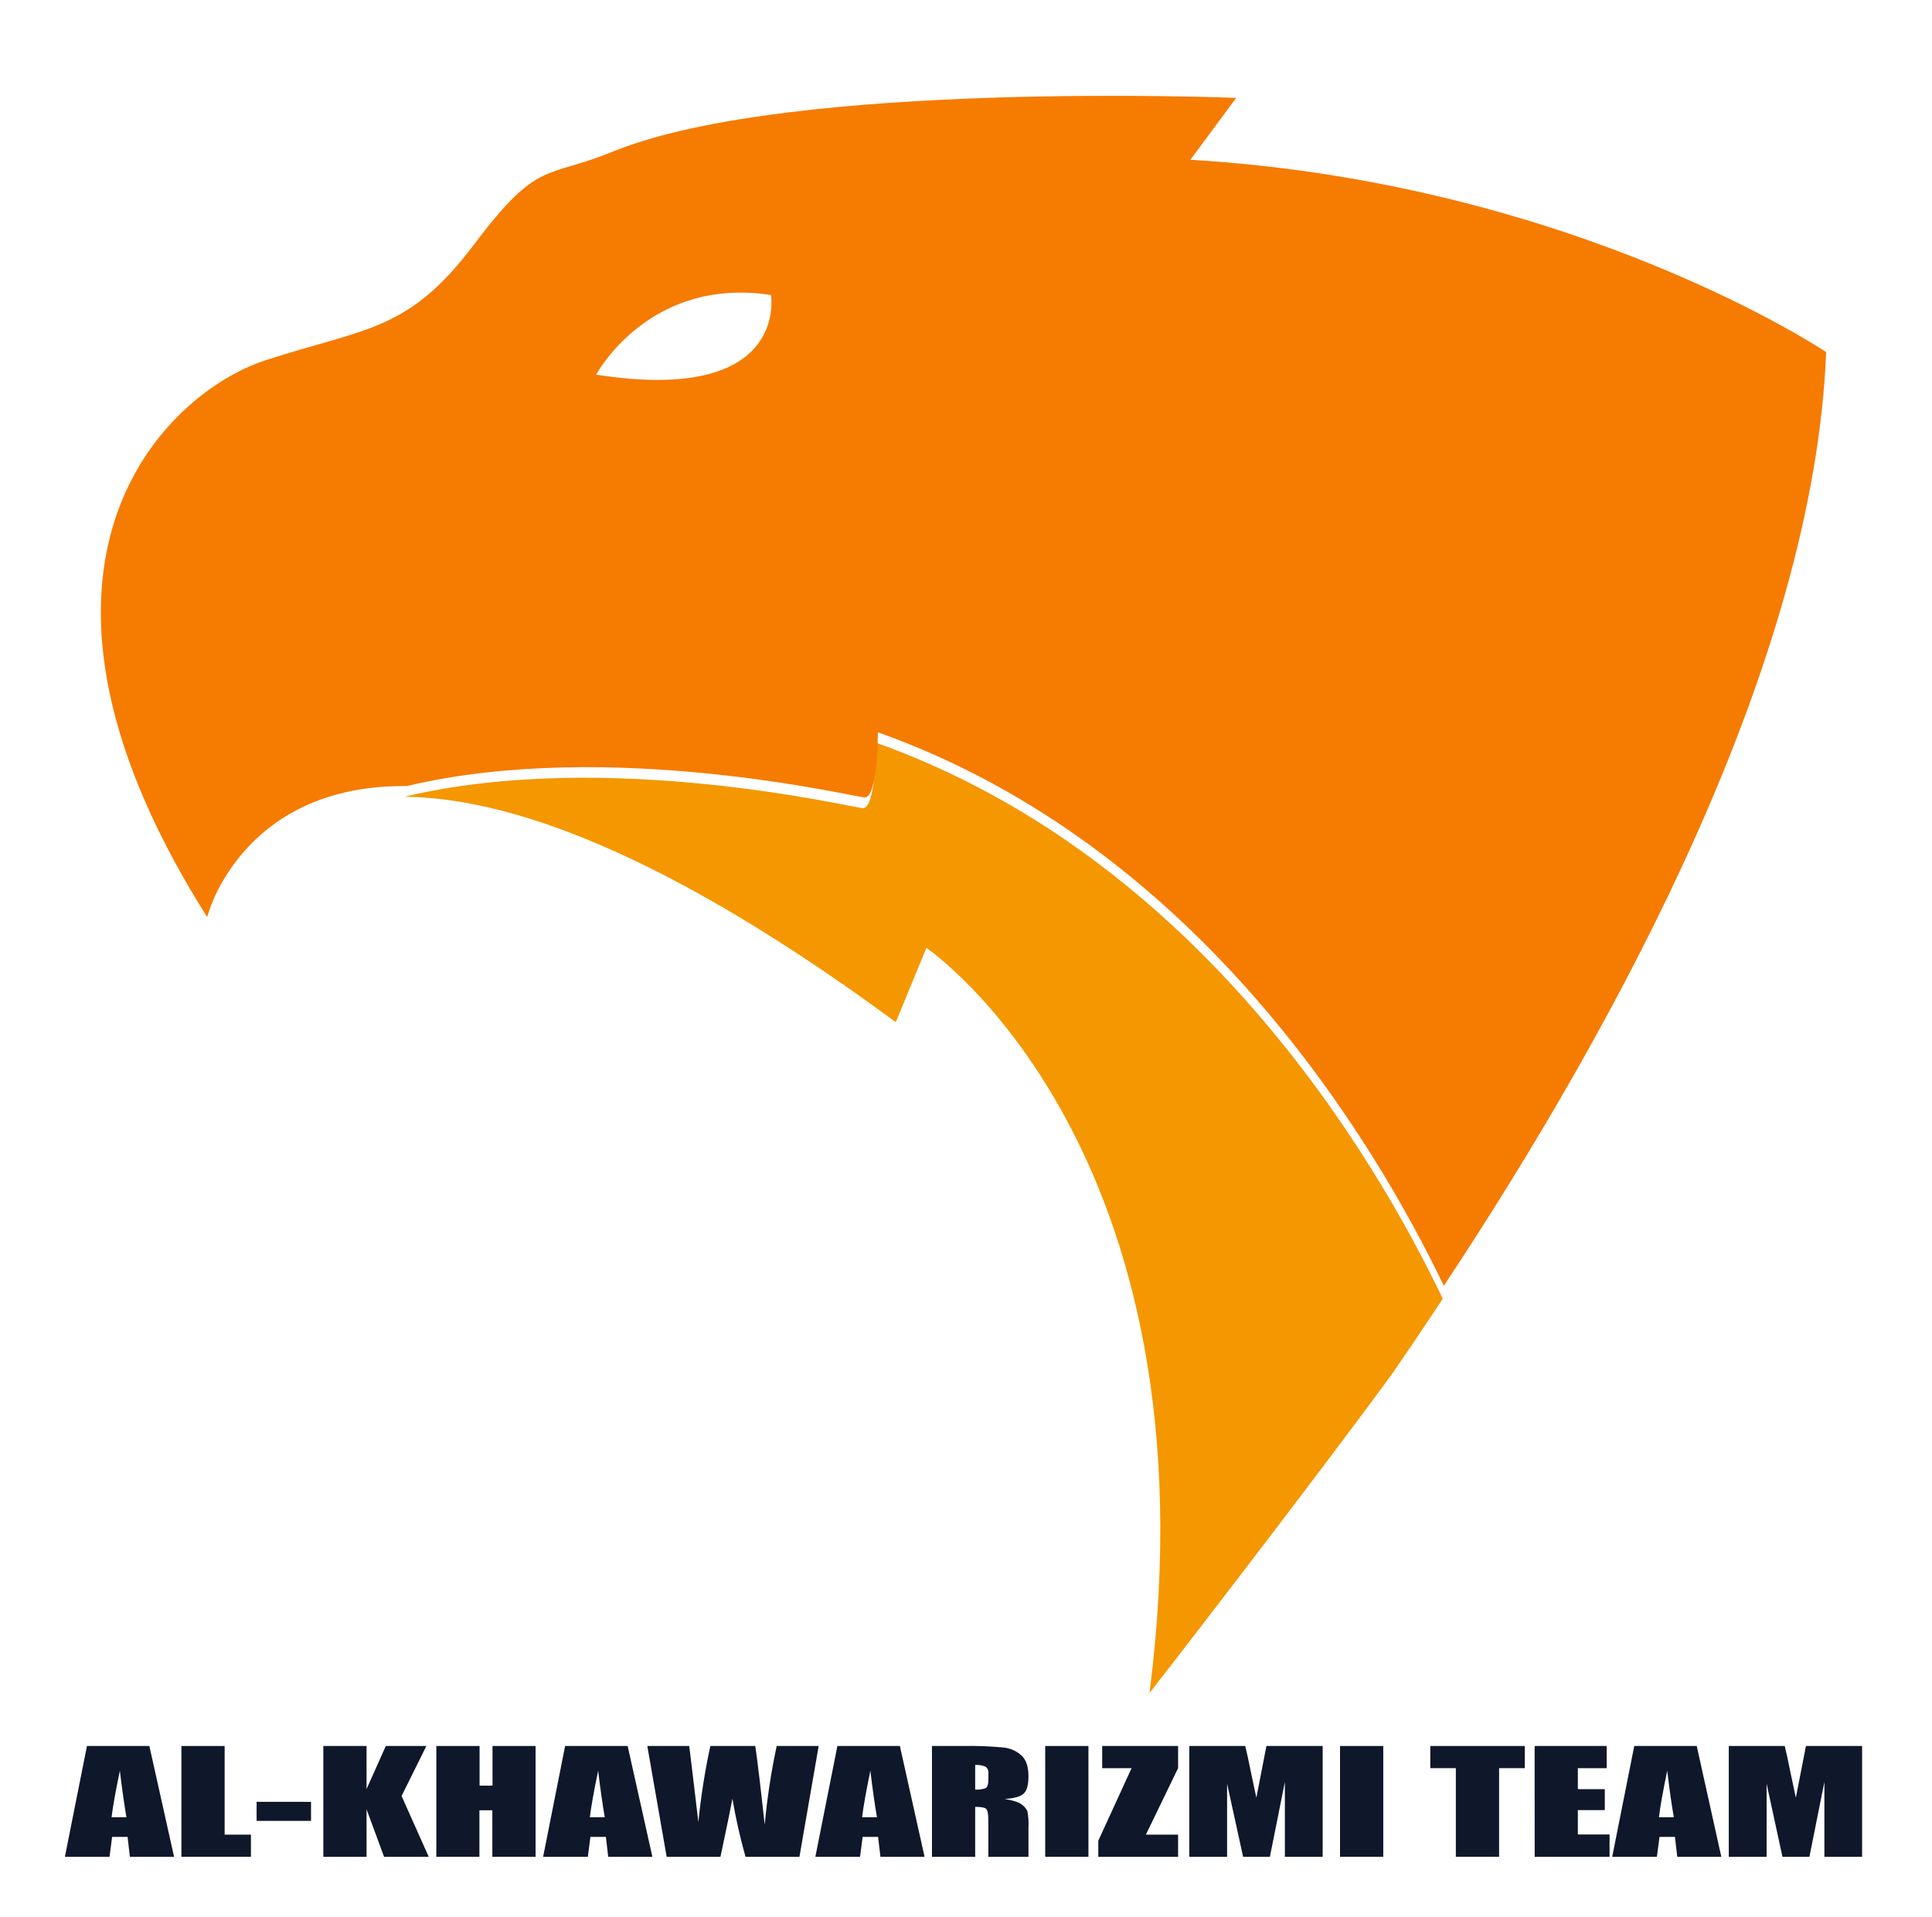
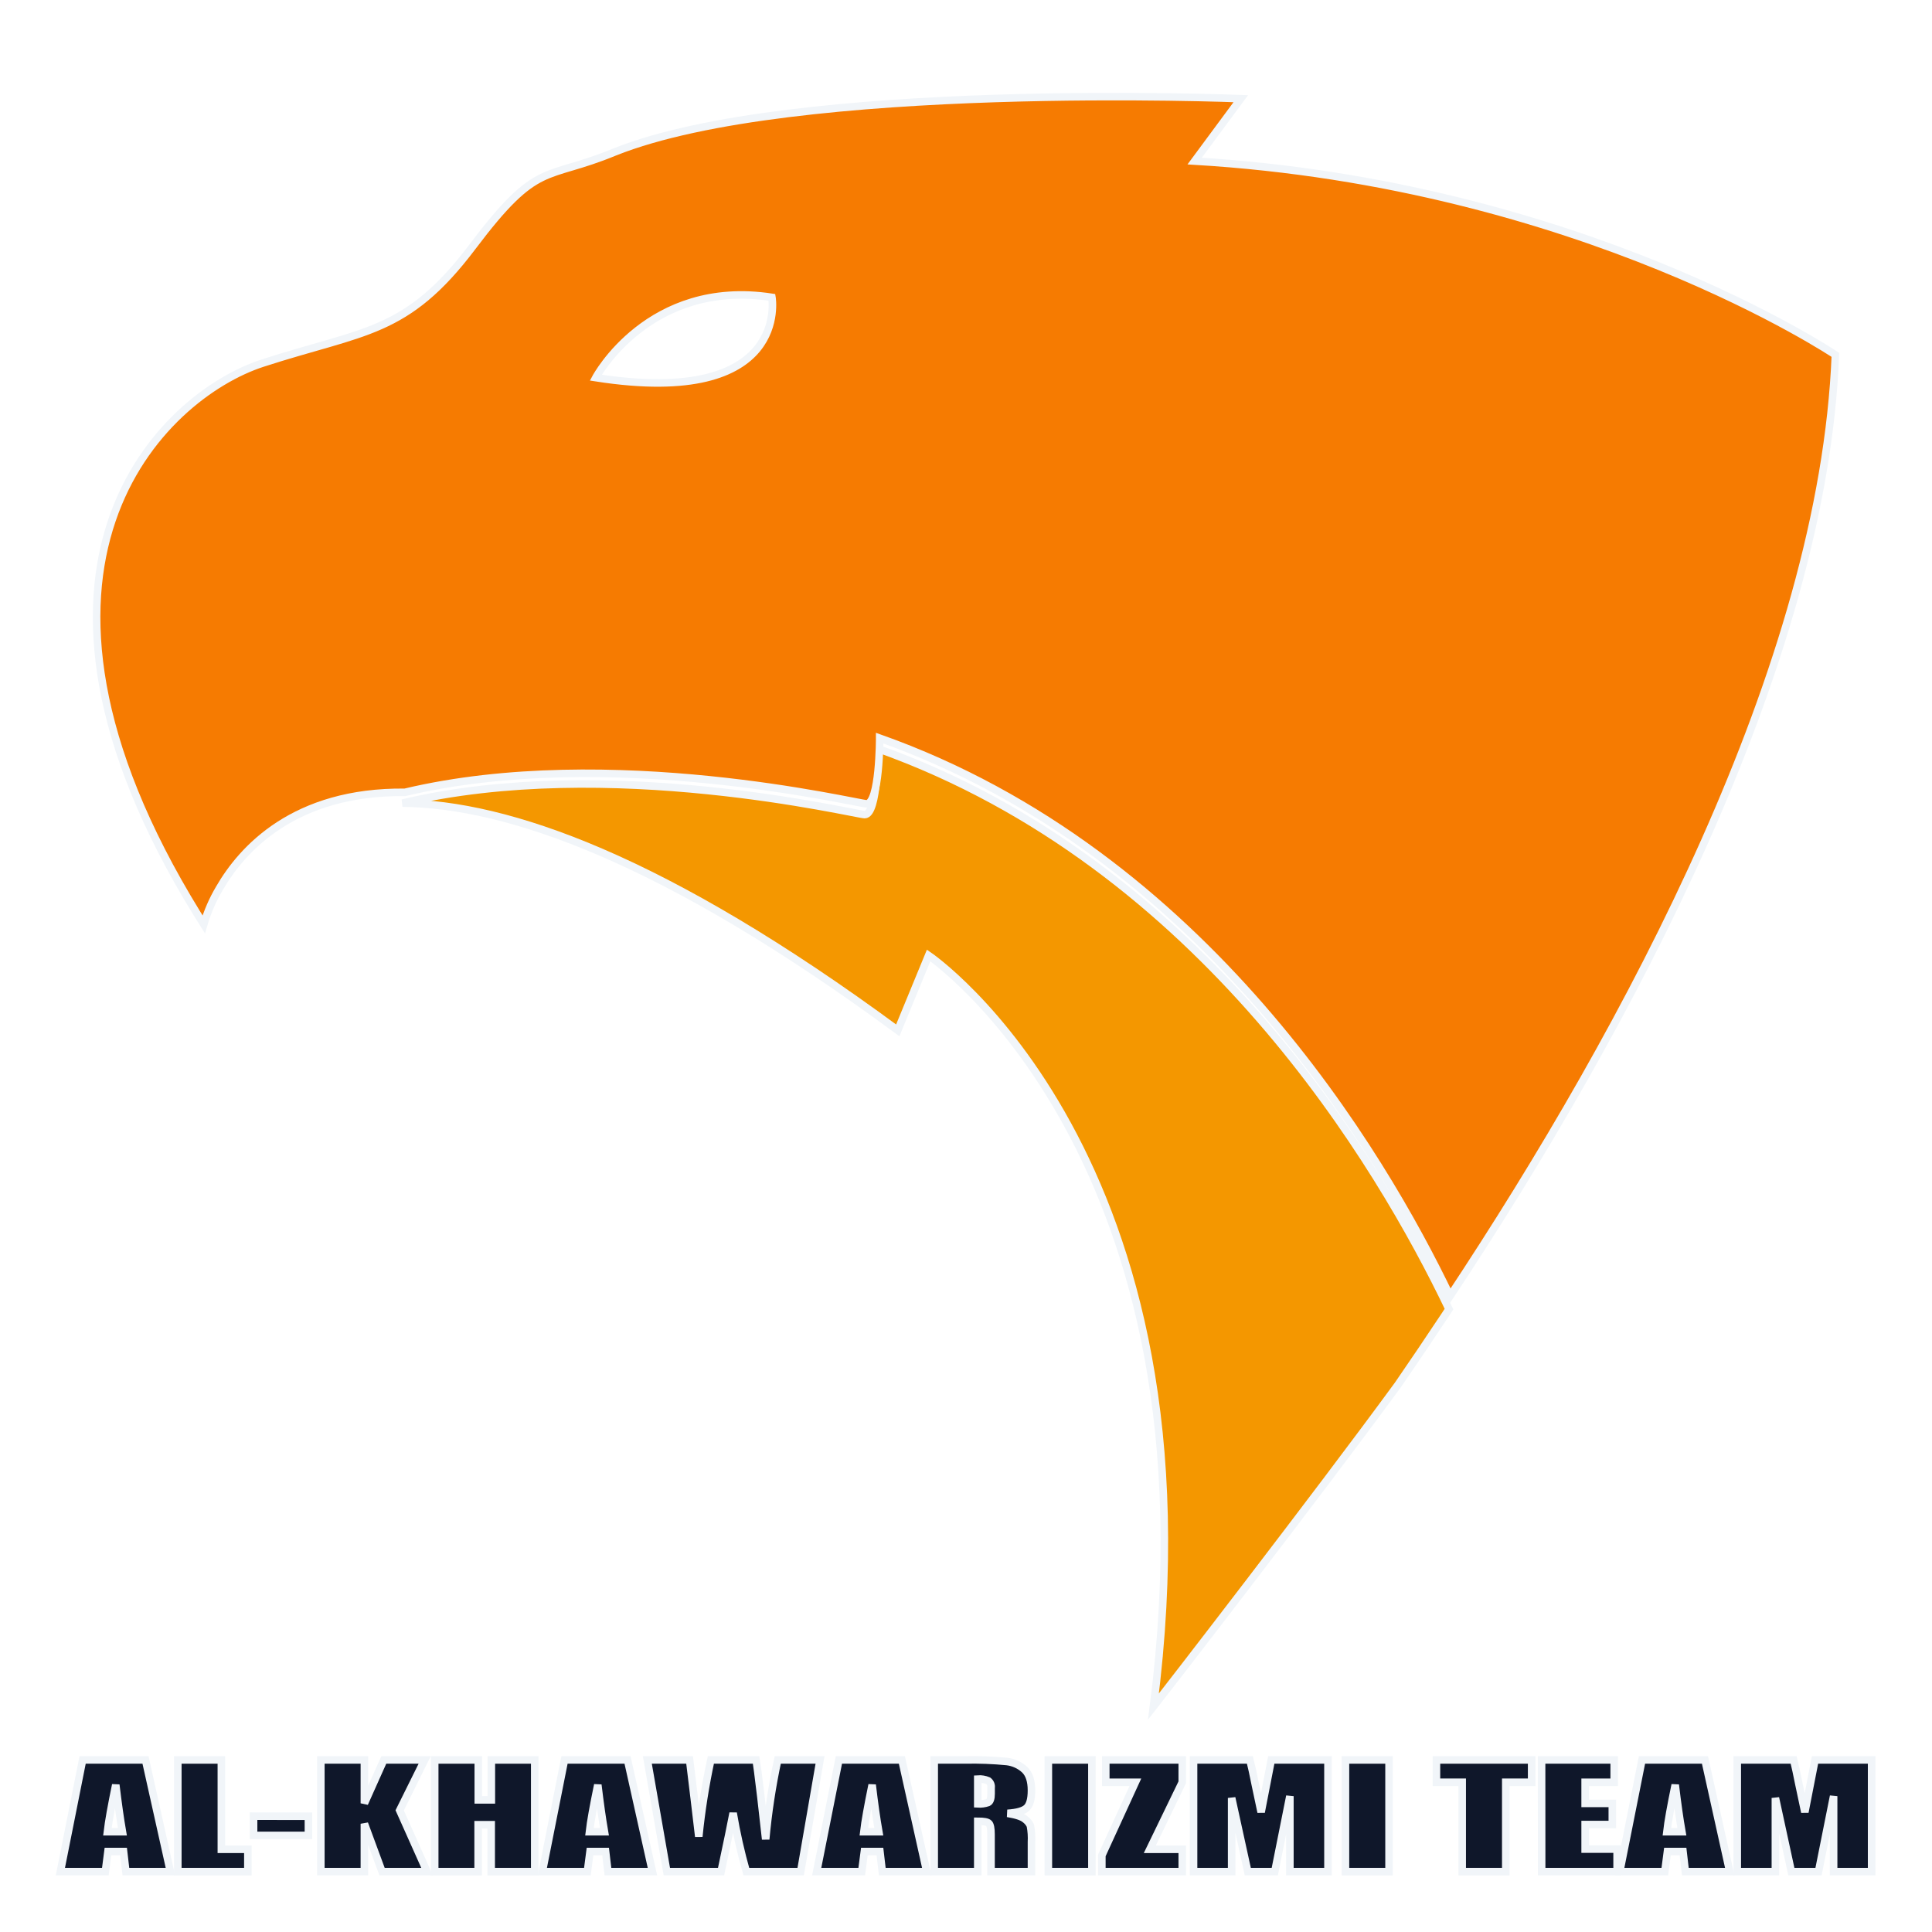
- <svg xmlns="http://www.w3.org/2000/svg" width="129" height="128" viewBox="0 0 129 128" fill="none">
-   <path d="M96.333 86.731C96.232 86.888 96.129 87.043 96.027 87.197C94.987 88.766 93.962 90.283 92.952 91.749L92.917 91.795C87.636 99.016 77.424 112.215 76.783 113.025C76.774 113.039 76.763 113.053 76.752 113.067C81.431 76.573 61.856 63.301 61.856 63.301L59.813 68.263C44.32 56.846 33.934 53.276 27 53.207C40.611 49.963 57.03 53.97 57.621 53.97C58.497 53.97 58.497 49.6 58.497 49.6C80.037 57.28 91.819 77.292 96.333 86.731Z" fill="#F49700" />
-   <path d="M79.483 10.671L82.539 6.538C82.539 6.538 52.928 5.328 41.063 10.067C36.396 12.001 36.004 10.55 31.629 16.354C27.255 22.159 24.444 21.88 17.735 24.057C11.093 26.21 -0.796 37.502 13.395 60.539C13.536 60.772 13.683 61.006 13.832 61.244C14.075 60.41 14.422 59.61 14.866 58.863C16.373 56.246 19.833 52.418 27.157 52.494C40.751 49.264 57.15 53.254 57.74 53.254C58.615 53.254 58.615 48.903 58.615 48.903C80.128 56.545 91.896 76.469 96.405 85.867C108.207 68.04 121.112 44.054 121.933 23.512C121.933 23.512 105.084 12.195 79.483 10.671ZM39.806 25.02C39.806 25.02 43.306 18.444 51.476 19.7C51.476 19.7 52.739 27.04 39.806 25.02Z" fill="#F67B01" />
-   <path d="M9.973 116.6L11.623 124H8.673L8.519 122.67H7.485L7.313 124H4.333L5.807 116.6H9.973ZM8.443 121.358C8.298 120.521 8.151 119.485 8.003 118.25C7.71 119.666 7.525 120.702 7.449 121.358H8.443Z" fill="#0F172A" />
-   <path d="M14.999 116.6V122.52H16.755V124H12.113V116.6H14.999Z" fill="#0F172A" />
-   <path d="M20.767 120.33V121.6H17.133V120.326L20.767 120.33Z" fill="#0F172A" />
-   <path d="M28.469 116.6L26.813 119.94L28.627 124H25.645L24.475 120.828V124H21.589V116.6H24.475V119.474L25.761 116.6H28.469Z" fill="#0F172A" />
-   <path d="M35.761 116.6V124H32.875V120.892H32.011V124H29.133V116.6H32.021V119.246H32.885V116.6H35.761Z" fill="#0F172A" />
-   <path d="M41.909 116.6L43.559 124H40.611L40.455 122.67H39.423L39.249 124H36.265L37.733 116.6H41.909ZM40.379 121.358C40.234 120.521 40.087 119.485 39.939 118.25C39.645 119.666 39.46 120.702 39.385 121.358H40.379Z" fill="#0F172A" />
-   <path d="M54.663 116.6L53.379 124H49.779C49.417 122.724 49.125 121.428 48.905 120.12C48.789 120.743 48.523 122.036 48.105 124H44.513L43.221 116.6H46.021L46.333 119.182L46.629 121.678C46.8 119.972 47.067 118.276 47.429 116.6H50.429C50.469 116.816 50.574 117.629 50.743 119.04L51.061 121.856C51.221 120.089 51.488 118.334 51.861 116.6H54.663Z" fill="#0F172A" />
-   <path d="M60.085 116.6L61.733 124H58.787L58.631 122.67H57.599L57.425 124H54.441L55.913 116.6H60.085ZM58.555 121.358C58.408 120.521 58.262 119.485 58.115 118.25C57.823 119.666 57.639 120.702 57.563 121.358H58.555Z" fill="#0F172A" />
-   <path d="M62.227 116.6H64.269C65.193 116.58 66.118 116.615 67.037 116.704C67.477 116.755 67.889 116.943 68.215 117.242C68.519 117.53 68.671 117.989 68.671 118.62C68.671 119.196 68.565 119.584 68.349 119.782C68.133 119.98 67.711 120.098 67.081 120.138C67.653 120.231 68.037 120.357 68.233 120.516C68.391 120.628 68.517 120.779 68.599 120.954C68.667 121.315 68.691 121.682 68.671 122.048V124H65.991V121.54C65.991 121.14 65.943 120.9 65.851 120.804C65.759 120.708 65.511 120.664 65.113 120.664V124H62.227V116.6ZM65.113 117.866V119.512C65.344 119.526 65.576 119.496 65.795 119.422C65.925 119.362 65.995 119.17 65.995 118.844V118.444C66.008 118.357 65.997 118.269 65.964 118.187C65.931 118.106 65.877 118.035 65.807 117.982C65.588 117.889 65.351 117.849 65.113 117.866Z" fill="#0F172A" />
-   <path d="M72.675 116.6V124H69.789V116.6H72.675Z" fill="#0F172A" />
-   <path d="M78.661 116.6V118.08L76.511 122.52H78.661V124H73.333V122.926L75.555 118.08H73.593V116.6H78.661Z" fill="#0F172A" />
-   <path d="M88.315 116.6V124H85.791V119L84.791 124H83.003L81.933 119.118V124H79.409V116.6H83.143C83.255 117.044 83.369 117.57 83.487 118.172L83.887 120.056L84.559 116.6H88.315Z" fill="#0F172A" />
-   <path d="M92.361 116.6V124H89.473V116.6H92.361Z" fill="#0F172A" />
-   <path d="M101.809 116.6V118.08H100.095V124H97.207V118.08H95.501V116.6H101.809Z" fill="#0F172A" />
-   <path d="M102.467 116.6H107.279V118.08H105.353V119.48H107.153V120.88H105.353V122.508H107.471V124H102.471L102.467 116.6Z" fill="#0F172A" />
-   <path d="M113.291 116.6L114.933 124H111.991L111.837 122.67H110.805L110.631 124H107.647L109.119 116.6H113.291ZM111.761 121.358C111.615 120.521 111.468 119.485 111.321 118.25C111.027 119.666 110.842 120.702 110.767 121.358H111.761Z" fill="#0F172A" />
-   <path d="M124.333 116.6V124H121.815V119L120.815 124H119.015L117.957 119.118V124H115.431V116.6H119.167C119.277 117.044 119.391 117.57 119.509 118.172L119.909 120.056L120.583 116.6H124.333Z" fill="#0F172A" />
+ <svg xmlns="http://www.w3.org/2000/svg" width="128" height="128" viewBox="0 0 128 128" fill="none">
+   <path d="M96 86.731C95.898 86.888 95.795 87.043 95.694 87.197C94.653 88.766 93.628 90.283 92.618 91.749L92.584 91.795C87.303 99.016 77.09 112.215 76.45 113.025C76.44 113.039 76.43 113.053 76.419 113.067C81.098 76.573 61.523 63.301 61.523 63.301L59.48 68.263C43.986 56.846 33.6 53.276 26.666 53.207C40.278 49.963 56.697 53.97 57.288 53.97C58.164 53.97 58.164 49.6 58.164 49.6C79.703 57.28 91.486 77.292 96 86.731Z" fill="#F49700" stroke="#F1F5F9" stroke-width="0.5" />
+   <path d="M79.149 10.671L82.206 6.538C82.206 6.538 52.595 5.328 40.73 10.067C36.062 12.001 35.671 10.549 31.296 16.354C26.921 22.159 24.111 21.88 17.402 24.057C10.759 26.21 -1.129 37.502 13.061 60.539C13.203 60.772 13.35 61.006 13.499 61.243C13.742 60.41 14.089 59.61 14.532 58.863C16.04 56.246 19.499 52.418 26.824 52.494C40.418 49.264 56.817 53.254 57.407 53.254C58.282 53.254 58.282 48.903 58.282 48.903C79.795 56.545 91.563 76.469 96.071 85.867C107.874 68.04 120.778 44.053 121.6 23.512C121.6 23.512 104.75 12.195 79.149 10.671ZM39.472 25.02C39.472 25.02 42.972 18.444 51.143 19.7C51.143 19.7 52.406 27.04 39.472 25.02Z" fill="#F67B01" stroke="#F1F5F9" stroke-width="0.5" />
+   <path d="M9.64 116.6L11.29 124H8.34L8.186 122.67H7.152L6.98 124H4L5.474 116.6H9.64ZM8.11 121.358C7.965 120.521 7.818 119.485 7.67 118.25C7.377 119.666 7.192 120.702 7.116 121.358H8.11Z" fill="#0F172A" stroke="#F1F5F9" stroke-width="0.5" />
+   <path d="M14.666 116.6V122.52H16.422V124H11.78V116.6H14.666Z" fill="#0F172A" stroke="#F1F5F9" stroke-width="0.5" />
+   <path d="M20.434 120.33V121.6H16.8V120.326L20.434 120.33Z" fill="#0F172A" stroke="#F1F5F9" stroke-width="0.5" />
+   <path d="M28.136 116.6L26.48 119.94L28.294 124H25.312L24.142 120.828V124H21.256V116.6H24.142V119.474L25.428 116.6H28.136Z" fill="#0F172A" stroke="#F1F5F9" stroke-width="0.5" />
+   <path d="M35.428 116.6V124H32.542V120.892H31.678V124H28.8V116.6H31.688V119.246H32.552V116.6H35.428Z" fill="#0F172A" stroke="#F1F5F9" stroke-width="0.5" />
+   <path d="M41.576 116.6L43.226 124H40.278L40.122 122.67H39.09L38.916 124H35.932L37.4 116.6H41.576ZM40.046 121.358C39.901 120.521 39.754 119.485 39.606 118.25C39.312 119.666 39.127 120.702 39.052 121.358H40.046Z" fill="#0F172A" stroke="#F1F5F9" stroke-width="0.5" />
+   <path d="M54.33 116.6L53.046 124H49.446C49.084 122.724 48.792 121.428 48.572 120.12C48.456 120.743 48.19 122.036 47.772 124H44.18L42.888 116.6H45.688L46 119.182L46.296 121.678C46.467 119.972 46.734 118.276 47.096 116.6H50.096C50.136 116.816 50.241 117.629 50.41 119.04L50.728 121.856C50.888 120.089 51.155 118.334 51.528 116.6H54.33Z" fill="#0F172A" stroke="#F1F5F9" stroke-width="0.5" />
+   <path d="M59.752 116.6L61.4 124H58.454L58.298 122.67H57.266L57.092 124H54.108L55.58 116.6H59.752ZM58.222 121.358C58.075 120.521 57.929 119.485 57.782 118.25C57.49 119.666 57.306 120.702 57.23 121.358H58.222Z" fill="#0F172A" stroke="#F1F5F9" stroke-width="0.5" />
+   <path d="M61.894 116.6H63.936C64.86 116.58 65.784 116.615 66.704 116.704C67.144 116.755 67.556 116.943 67.882 117.242C68.186 117.53 68.338 117.989 68.338 118.62C68.338 119.196 68.232 119.584 68.016 119.782C67.8 119.98 67.378 120.098 66.748 120.138C67.32 120.231 67.704 120.357 67.9 120.516C68.058 120.628 68.184 120.779 68.266 120.954C68.334 121.315 68.358 121.682 68.338 122.048V124H65.658V121.54C65.658 121.14 65.61 120.9 65.518 120.804C65.426 120.708 65.178 120.664 64.78 120.664V124H61.894V116.6ZM64.78 117.866V119.512C65.011 119.526 65.243 119.496 65.462 119.422C65.592 119.362 65.662 119.17 65.662 118.844V118.444C65.675 118.357 65.664 118.269 65.631 118.187C65.598 118.106 65.544 118.035 65.474 117.982C65.255 117.889 65.017 117.849 64.78 117.866Z" fill="#0F172A" stroke="#F1F5F9" stroke-width="0.5" />
+   <path d="M72.342 116.6V124H69.456V116.6H72.342Z" fill="#0F172A" stroke="#F1F5F9" stroke-width="0.5" />
+   <path d="M78.328 116.6V118.08L76.178 122.52H78.328V124H73V122.926L75.222 118.08H73.26V116.6H78.328Z" fill="#0F172A" stroke="#F1F5F9" stroke-width="0.5" />
+   <path d="M87.982 116.6V124H85.458V119L84.458 124H82.67L81.6 119.118V124H79.076V116.6H82.81C82.922 117.044 83.036 117.57 83.154 118.172L83.554 120.056L84.226 116.6H87.982Z" fill="#0F172A" stroke="#F1F5F9" stroke-width="0.5" />
+   <path d="M92.028 116.6V124H89.14V116.6H92.028Z" fill="#0F172A" stroke="#F1F5F9" stroke-width="0.5" />
+   <path d="M101.476 116.6V118.08H99.762V124H96.874V118.08H95.168V116.6H101.476Z" fill="#0F172A" stroke="#F1F5F9" stroke-width="0.5" />
+   <path d="M102.134 116.6H106.946V118.08H105.02V119.48H106.82V120.88H105.02V122.508H107.138V124H102.138L102.134 116.6Z" fill="#0F172A" stroke="#F1F5F9" stroke-width="0.5" />
+   <path d="M112.958 116.6L114.6 124H111.658L111.504 122.67H110.472L110.298 124H107.314L108.786 116.6H112.958ZM111.428 121.358C111.281 120.521 111.135 119.485 110.988 118.25C110.693 119.666 110.509 120.702 110.434 121.358H111.428Z" fill="#0F172A" stroke="#F1F5F9" stroke-width="0.5" />
+   <path d="M124 116.6V124H121.482V119L120.482 124H118.682L117.624 119.118V124H115.098V116.6H118.834C118.944 117.044 119.058 117.57 119.176 118.172L119.576 120.056L120.25 116.6H124Z" fill="#0F172A" stroke="#F1F5F9" stroke-width="0.5" />
</svg>
